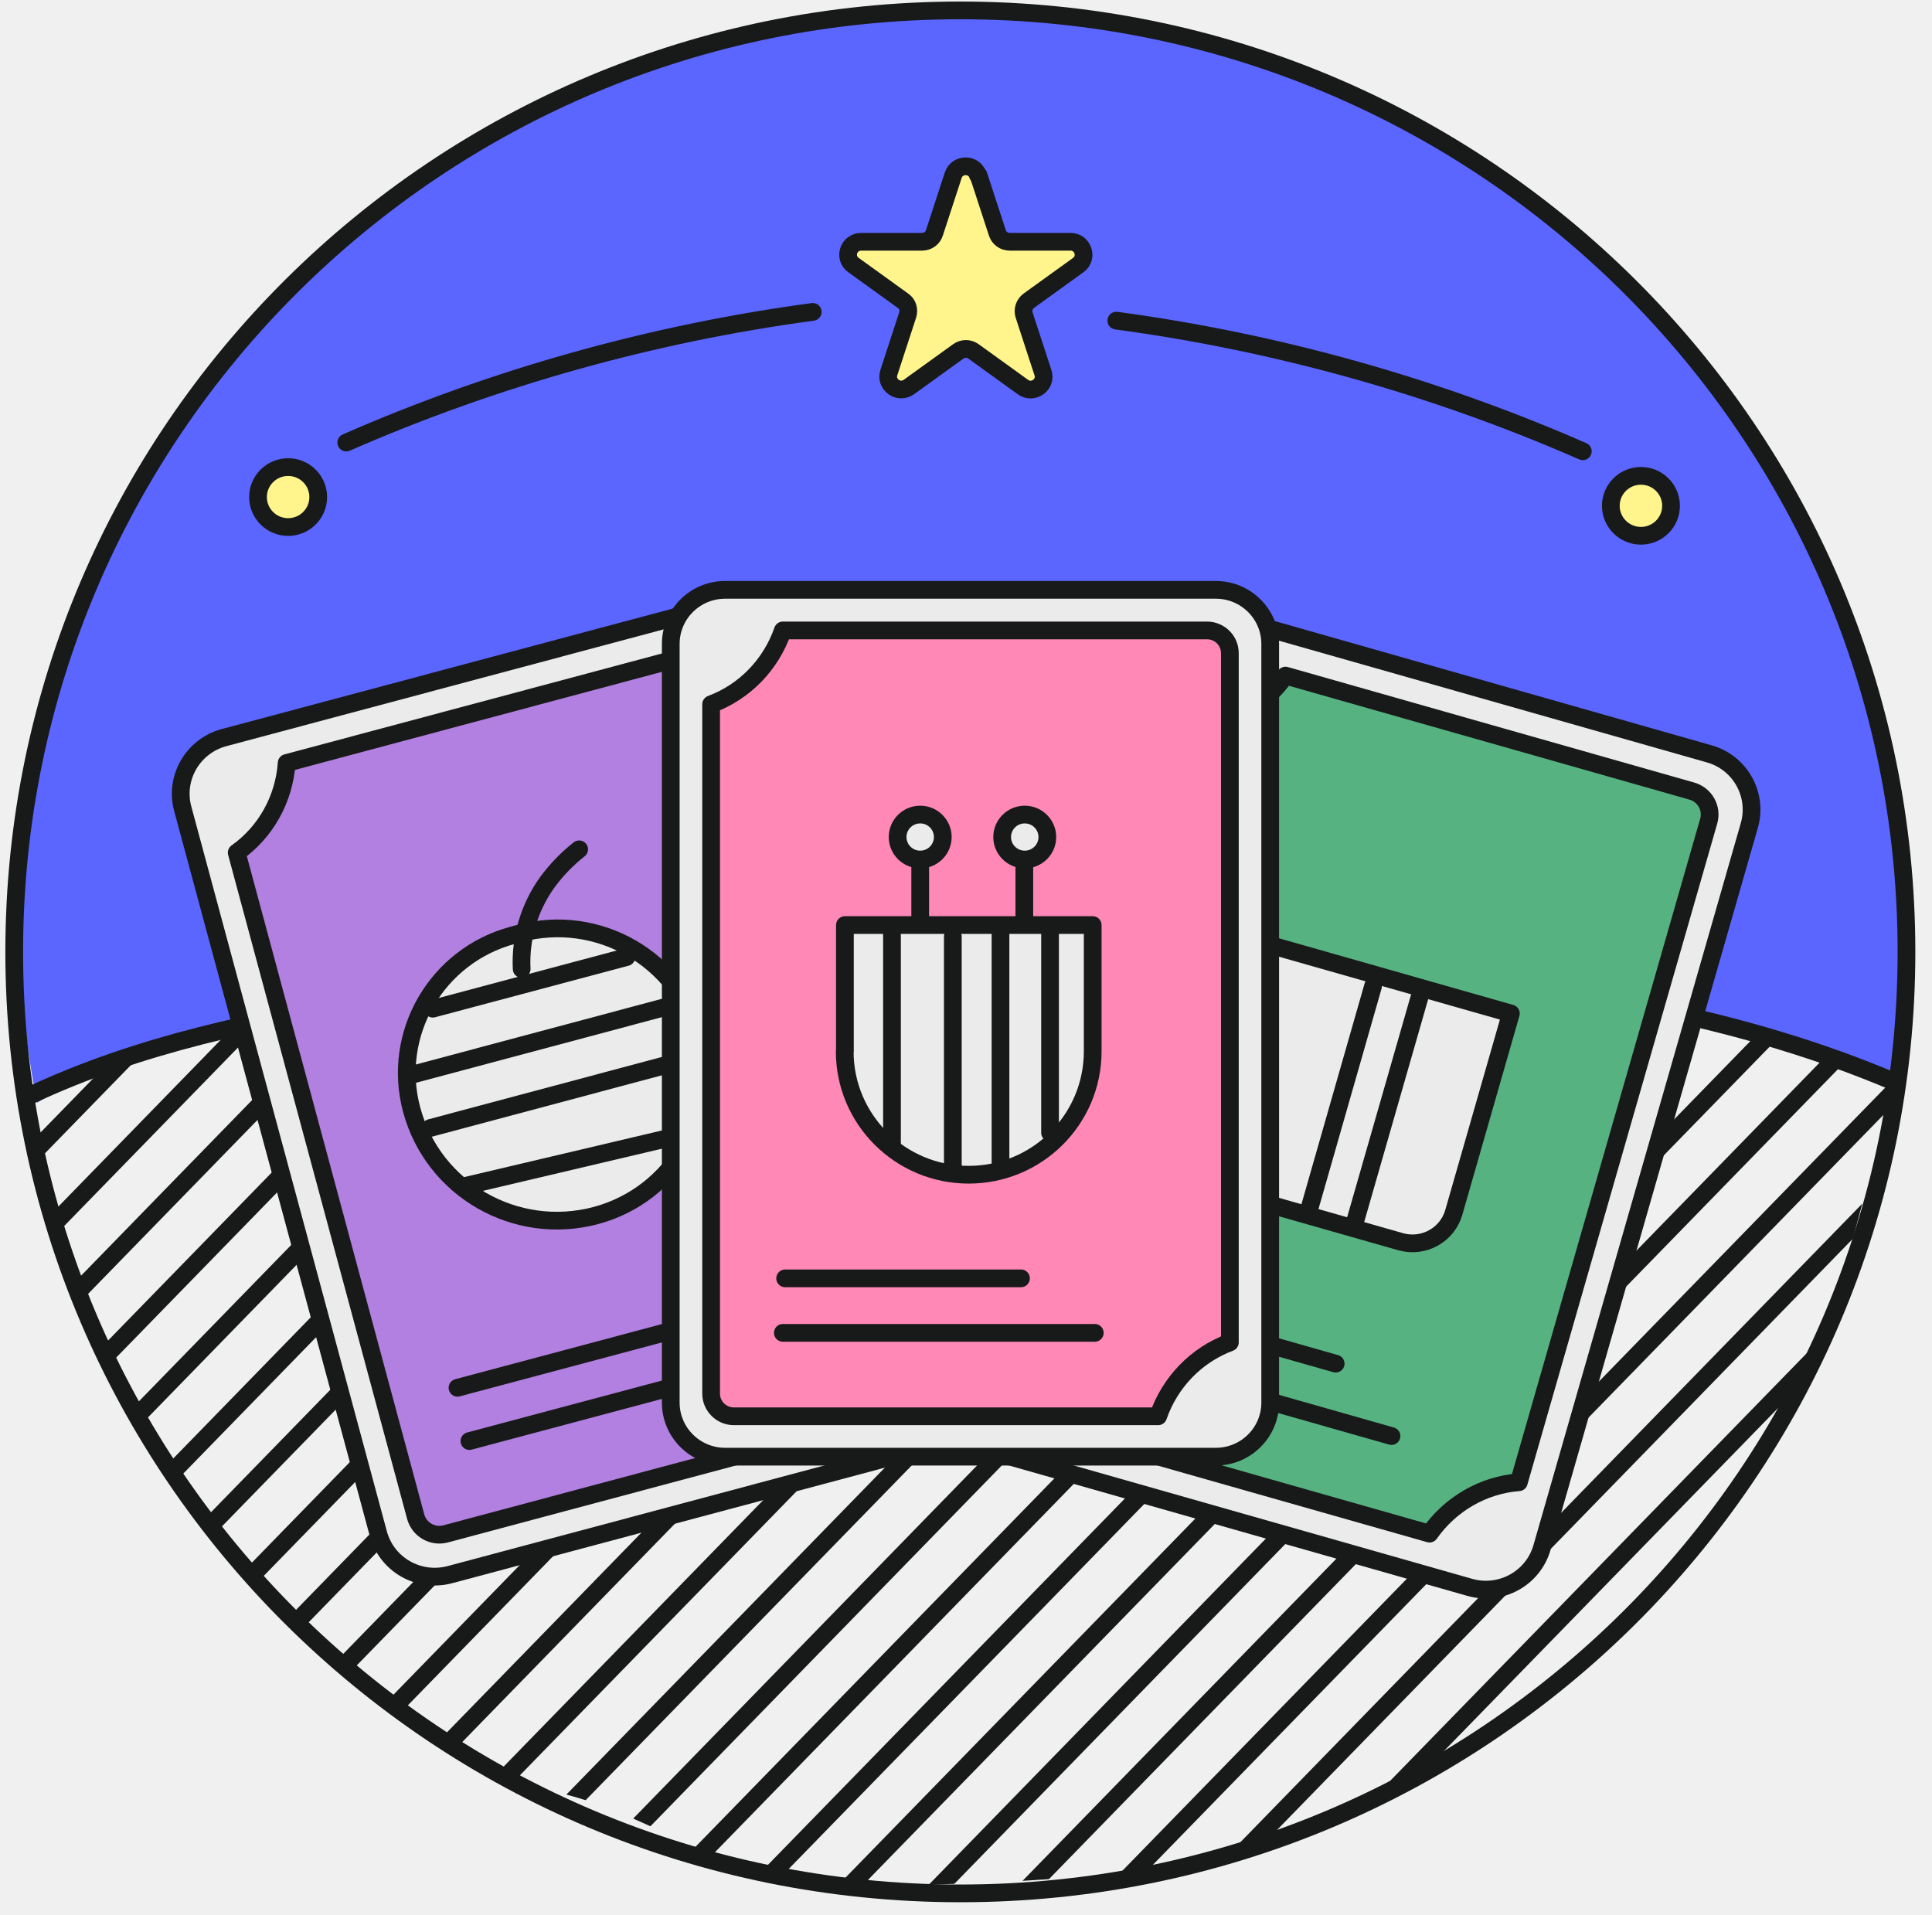
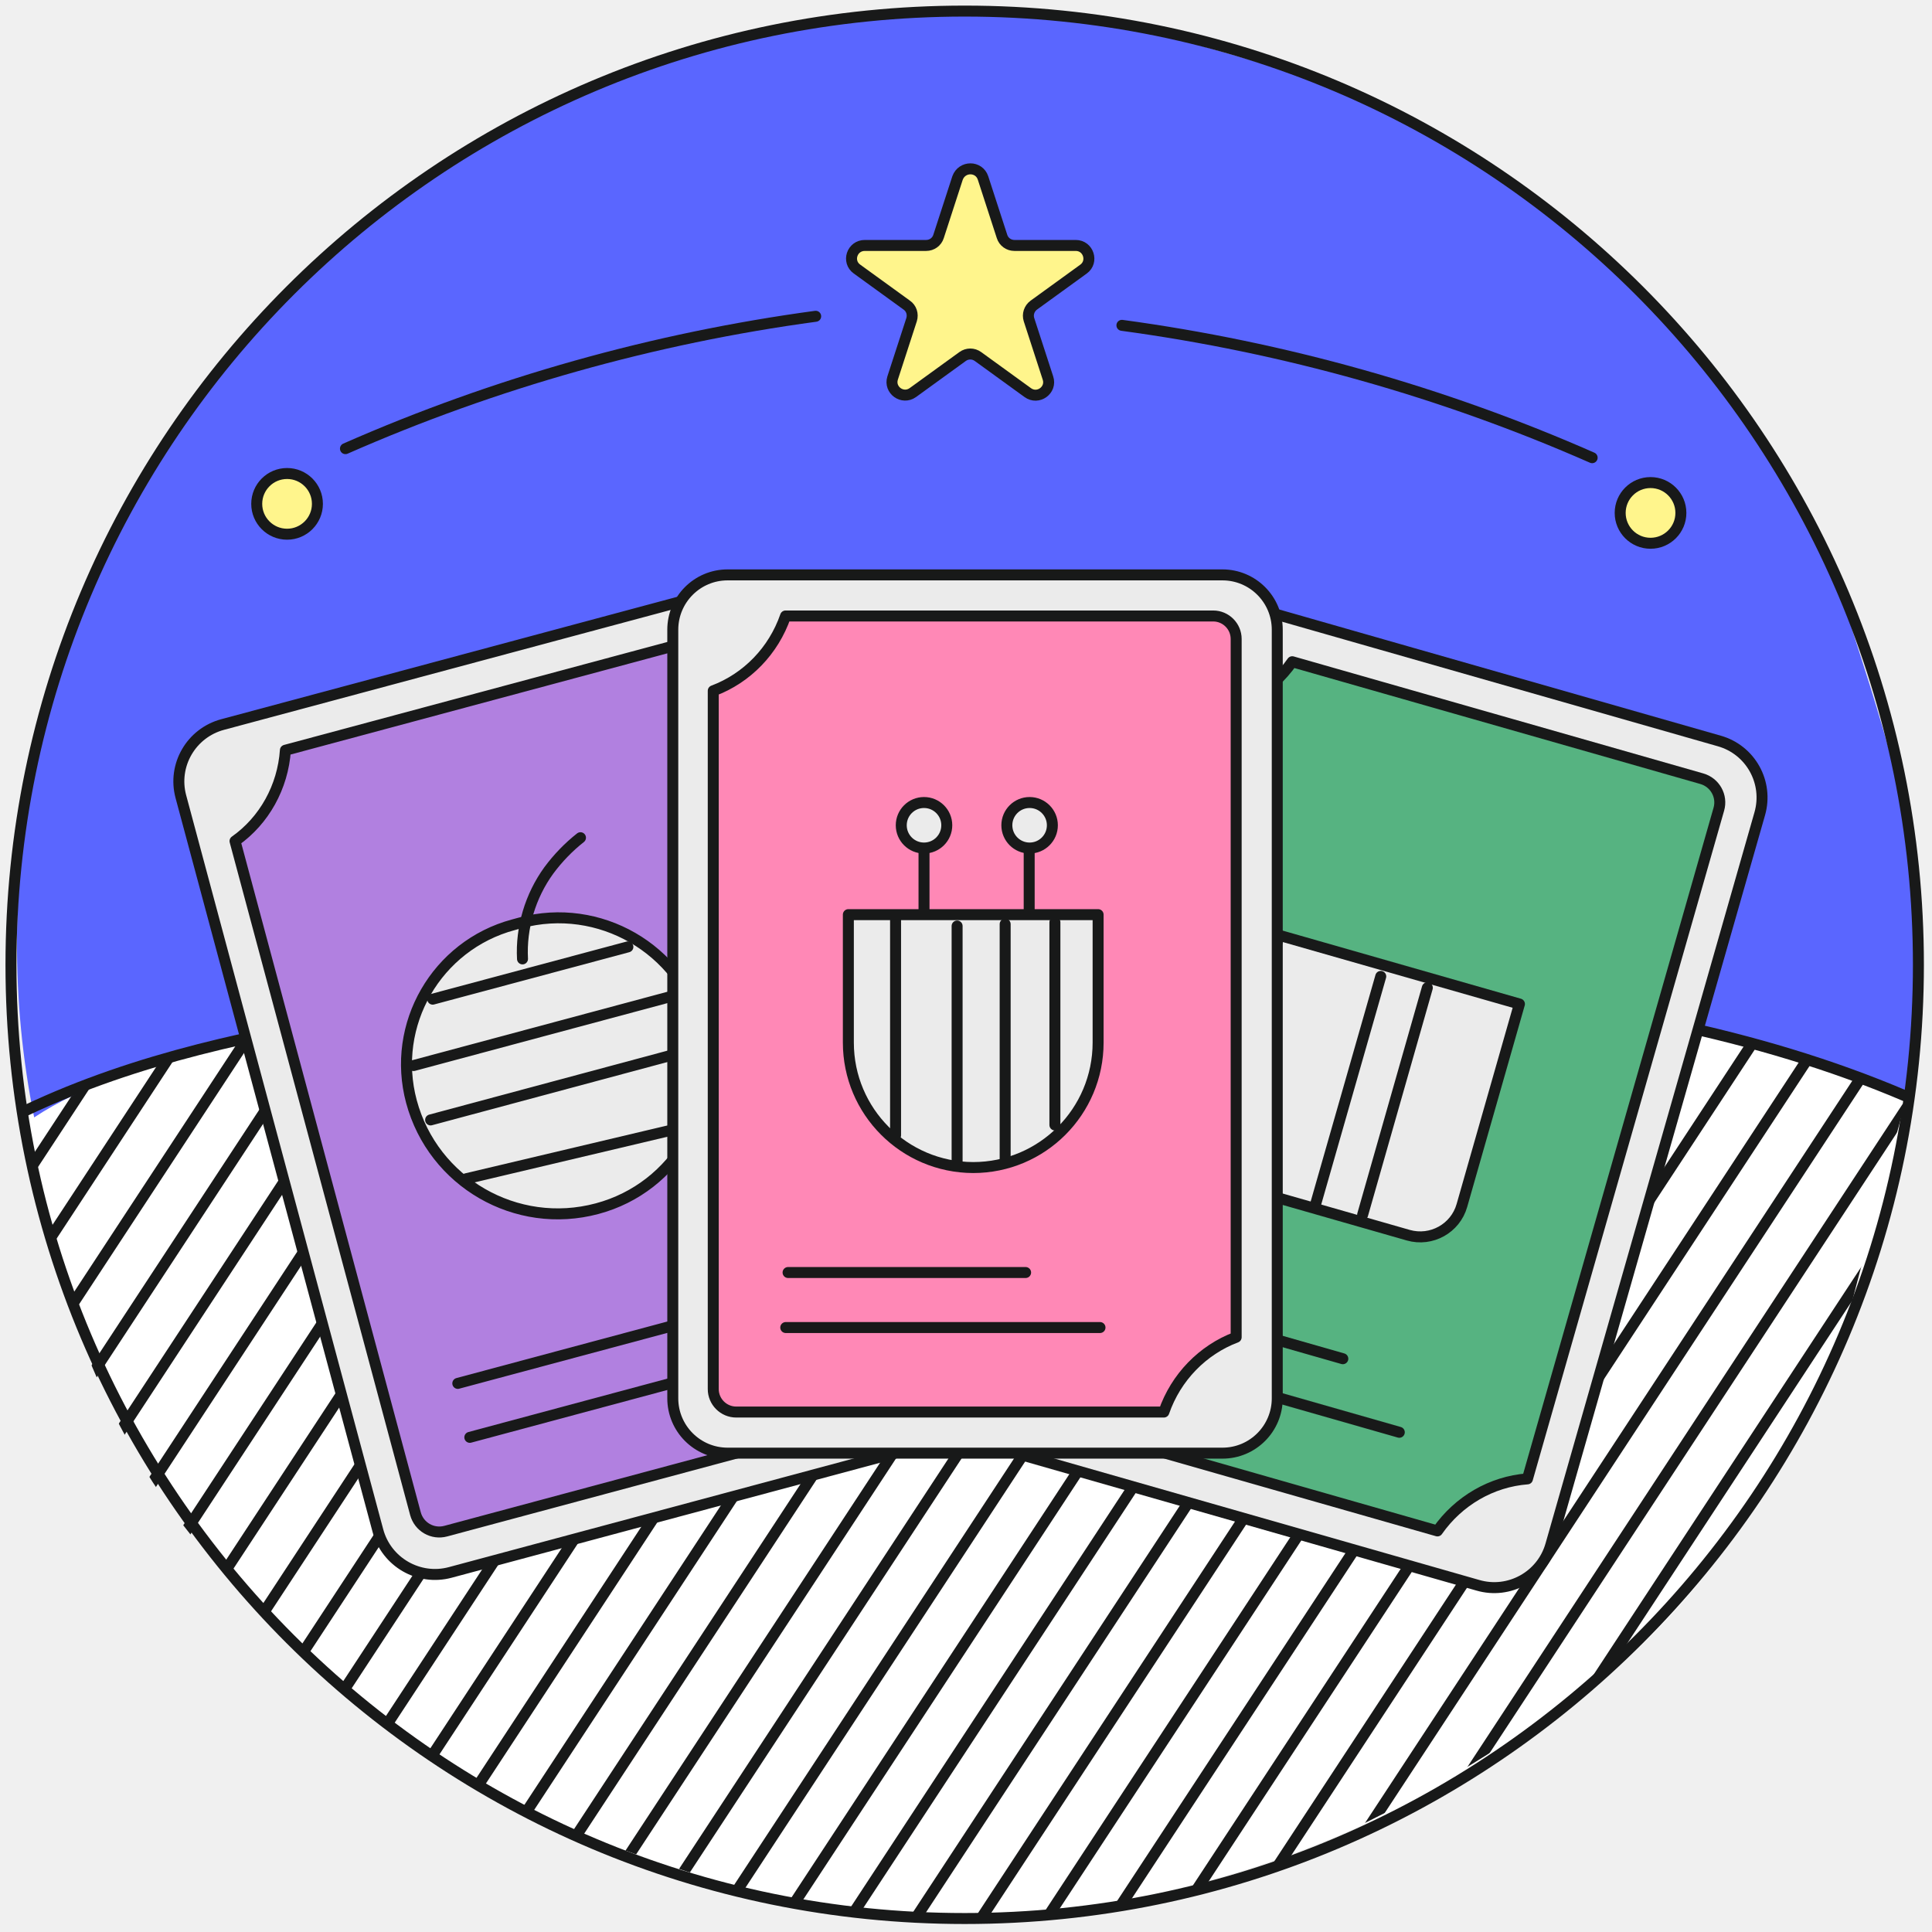
- <svg xmlns="http://www.w3.org/2000/svg" width="109" height="108" viewBox="0 0 109 108" fill="none">
-   <mask id="mask0_3_202" style="mask-type:luminance" maskUnits="userSpaceOnUse" x="1" y="55" width="106" height="52">
-     <path d="M1.84 63.928C3.468 73.331 8.116 83.872 15.347 90.141C16.904 91.49 19.028 94.237 20.856 95.188C23.416 96.538 28.064 100.47 30.907 101.01C36.368 102.055 40.922 106.023 46.478 106.258C53.013 106.539 60.41 106.058 66.898 105.295C77.727 104.016 84.569 97.371 92.579 91.185C94.277 88.779 97.84 84.788 98.819 82.839C99.456 81.583 101.19 80.034 101.332 78.637C101.45 77.463 102.724 76.805 103.019 75.667C104.257 70.96 105.484 66.252 106.793 61.545C105.166 59.937 102.889 59.174 100.671 58.587C77.88 52.577 53.78 59.045 30.211 58.129C28.028 58.047 25.858 57.895 23.723 57.472C22.413 57.214 21.116 56.838 19.771 56.768C18.084 56.674 16.409 57.061 14.769 57.472C10.227 58.622 5.745 59.984 1.333 61.581C1.498 62.484 1.734 63.365 1.84 63.94V63.928Z" fill="white" />
+ <svg xmlns="http://www.w3.org/2000/svg" width="176" height="176" viewBox="0 0 176 176" fill="none">
+   <path d="M74.225 86.873C46.577 86.105 15.024 96.153 2.224 101.273C2.224 104.153 5.366 135.836 36.785 157.914C72.305 182.875 109.746 177.114 139.506 157.914C163.314 142.554 172.467 113.114 174.067 100.313C173.107 99.673 168.691 97.625 158.706 94.553C146.226 90.713 108.786 87.833 74.225 86.873Z" fill="white" />
+   <mask id="mask0_457_6587" style="mask-type:luminance" maskUnits="userSpaceOnUse" x="1" y="91" width="173" height="84">
+     <path d="M2.69 104.595C5.339 119.974 11.618 135.815 23.368 146.068C25.903 148.276 29.724 153.402 32.681 154.976C36.847 157.185 42.204 162.177 46.428 164.269C52.86 167.418 67.395 172.602 76.342 174.004C87.747 175.79 104.566 174.081 111.901 171.393C128.912 165.172 146.845 154.304 156.196 141.479C159.652 140.595 158.922 138.714 160.516 135.546C161.553 133.491 163.818 131.955 164.049 129.671C164.241 127.751 166.852 125.677 167.351 123.795C169.367 116.096 171.364 108.397 173.495 100.697C170.846 98.067 167.14 96.819 163.53 95.859C126.435 86.028 87.209 96.608 48.847 95.11C45.295 94.976 41.762 94.726 38.287 94.035C36.156 93.593 34.044 92.998 31.855 92.883C29.109 92.729 26.383 93.363 23.714 94.035C16.322 95.916 9.026 98.144 1.845 100.755C2.133 102.214 2.517 103.654 2.69 104.595Z" fill="white" />
  </mask>
-   <g mask="url(#mask0_3_202)">
-     <path d="M154.923 53.951L104.588 105.636" stroke="#181919" stroke-linecap="round" stroke-linejoin="round" />
-     <path d="M149.685 54.115L99.338 105.8" stroke="#181919" stroke-linecap="round" stroke-linejoin="round" />
-     <path d="M144.448 54.279L94.1 105.964" stroke="#181919" stroke-linecap="round" stroke-linejoin="round" />
-     <path d="M139.198 54.444L88.863 106.128" stroke="#181919" stroke-linecap="round" stroke-linejoin="round" />
-     <path d="M133.961 54.608L83.625 106.293" stroke="#181919" stroke-linecap="round" stroke-linejoin="round" />
-     <path d="M128.723 54.772L78.376 106.457" stroke="#181919" stroke-linecap="round" stroke-linejoin="round" />
-     <path d="M123.486 54.937L73.138 106.621" stroke="#181919" stroke-linecap="round" stroke-linejoin="round" />
-     <path d="M118.236 55.101L67.9 106.786" stroke="#181919" stroke-linecap="round" stroke-linejoin="round" />
-     <path d="M112.998 55.265L62.651 106.95" stroke="#181919" stroke-linecap="round" stroke-linejoin="round" />
-     <path d="M107.761 55.43L57.413 107.115" stroke="#181919" stroke-linecap="round" stroke-linejoin="round" />
-     <path d="M102.511 55.594L52.176 107.279" stroke="#181919" stroke-linecap="round" stroke-linejoin="round" />
-     <path d="M97.274 55.77L46.926 107.443" stroke="#181919" stroke-linecap="round" stroke-linejoin="round" />
-     <path d="M92.036 55.934L41.689 107.608" stroke="#181919" stroke-linecap="round" stroke-linejoin="round" />
-     <path d="M86.787 56.099L36.451 107.772" stroke="#181919" stroke-linecap="round" stroke-linejoin="round" />
-     <path d="M81.549 56.263L31.213 107.948" stroke="#181919" stroke-linecap="round" stroke-linejoin="round" />
-     <path d="M76.311 56.427L25.964 108.112" stroke="#181919" stroke-linecap="round" stroke-linejoin="round" />
-     <path d="M71.074 56.592L20.726 108.277" stroke="#181919" stroke-linecap="round" stroke-linejoin="round" />
-     <path d="M65.824 56.756L15.489 108.441" stroke="#181919" stroke-linecap="round" stroke-linejoin="round" />
-     <path d="M60.587 56.92L10.239 108.605" stroke="#181919" stroke-linecap="round" stroke-linejoin="round" />
-     <path d="M55.349 57.085L5.002 108.77" stroke="#181919" stroke-linecap="round" stroke-linejoin="round" />
-     <path d="M50.1 57.249L-0.236 108.934" stroke="#181919" stroke-linecap="round" stroke-linejoin="round" />
-     <path d="M44.862 57.413L-5.485 109.098" stroke="#181919" stroke-linecap="round" stroke-linejoin="round" />
-     <path d="M39.624 57.578L-10.723 109.263" stroke="#181919" stroke-linecap="round" stroke-linejoin="round" />
-     <path d="M34.375 57.742L-15.961 109.427" stroke="#181919" stroke-linecap="round" stroke-linejoin="round" />
-     <path d="M29.137 57.906L-21.198 109.591" stroke="#181919" stroke-linecap="round" stroke-linejoin="round" />
-     <path d="M23.9 58.071L-26.448 109.756" stroke="#181919" stroke-linecap="round" stroke-linejoin="round" />
-     <path d="M18.65 58.235L-31.685 109.92" stroke="#181919" stroke-linecap="round" stroke-linejoin="round" />
-     <path d="M13.412 58.399L-36.923 110.084" stroke="#181919" stroke-linecap="round" stroke-linejoin="round" />
-     <path d="M8.175 58.564L-42.172 110.249" stroke="#181919" stroke-linecap="round" stroke-linejoin="round" />
-     <path d="M2.937 58.74L-47.41 110.413" stroke="#181919" stroke-linecap="round" stroke-linejoin="round" />
+   <g mask="url(#mask0_457_6587)">
+     <path d="M197.323 83.129L138.128 173.294" stroke="#181919" stroke-miterlimit="10" stroke-linecap="round" stroke-linejoin="round" />
+     <path d="M191.159 83.417L131.965 173.581" stroke="#181919" stroke-miterlimit="10" stroke-linecap="round" stroke-linejoin="round" />
+     <path d="M184.996 83.705L125.802 173.87" stroke="#181919" stroke-miterlimit="10" stroke-linecap="round" stroke-linejoin="round" />
+     <path d="M178.833 83.993L119.638 174.157" stroke="#181919" stroke-miterlimit="10" stroke-linecap="round" stroke-linejoin="round" />
+     <path d="M172.669 84.281L113.475 174.445" stroke="#181919" stroke-miterlimit="10" stroke-linecap="round" stroke-linejoin="round" />
+     <path d="M166.506 84.569L107.312 174.734" stroke="#181919" stroke-miterlimit="10" stroke-linecap="round" stroke-linejoin="round" />
+     <path d="M160.343 84.857L101.148 175.022" stroke="#181919" stroke-miterlimit="10" stroke-linecap="round" stroke-linejoin="round" />
+     <path d="M154.18 85.145L94.985 175.31" stroke="#181919" stroke-miterlimit="10" stroke-linecap="round" stroke-linejoin="round" />
+     <path d="M148.017 85.414L88.822 175.598" stroke="#181919" stroke-miterlimit="10" stroke-linecap="round" stroke-linejoin="round" />
+     <path d="M141.853 85.702L82.659 175.886" stroke="#181919" stroke-miterlimit="10" stroke-linecap="round" stroke-linejoin="round" />
+     <path d="M135.69 85.99L76.495 176.174" stroke="#181919" stroke-miterlimit="10" stroke-linecap="round" stroke-linejoin="round" />
+     <path d="M129.527 86.278L70.332 176.462" stroke="#181919" stroke-miterlimit="10" stroke-linecap="round" stroke-linejoin="round" />
+     <path d="M123.363 86.566L64.169 176.75" stroke="#181919" stroke-miterlimit="10" stroke-linecap="round" stroke-linejoin="round" />
+     <path d="M117.2 86.854L58.005 177.038" stroke="#181919" stroke-miterlimit="10" stroke-linecap="round" stroke-linejoin="round" />
+     <path d="M111.037 87.142L51.842 177.325" stroke="#181919" stroke-miterlimit="10" stroke-linecap="round" stroke-linejoin="round" />
+     <path d="M104.874 87.43L45.679 177.614" stroke="#181919" stroke-miterlimit="10" stroke-linecap="round" stroke-linejoin="round" />
+     <path d="M98.71 87.718L39.516 177.901" stroke="#181919" stroke-miterlimit="10" stroke-linecap="round" stroke-linejoin="round" />
+     <path d="M92.546 88.006L33.352 178.19" stroke="#181919" stroke-miterlimit="10" stroke-linecap="round" stroke-linejoin="round" />
+     <path d="M86.383 88.294L27.189 178.478" stroke="#181919" stroke-miterlimit="10" stroke-linecap="round" stroke-linejoin="round" />
+     <path d="M80.22 88.582L21.026 178.766" stroke="#181919" stroke-miterlimit="10" stroke-linecap="round" stroke-linejoin="round" />
+     <path d="M74.057 88.87L14.863 179.054" stroke="#181919" stroke-miterlimit="10" stroke-linecap="round" stroke-linejoin="round" />
+     <path d="M67.894 89.158L8.699 179.342" stroke="#181919" stroke-miterlimit="10" stroke-linecap="round" stroke-linejoin="round" />
+     <path d="M61.73 89.446L2.536 179.63" stroke="#181919" stroke-miterlimit="10" stroke-linecap="round" stroke-linejoin="round" />
+     <path d="M55.567 89.734L-3.627 179.917" stroke="#181919" stroke-miterlimit="10" stroke-linecap="round" stroke-linejoin="round" />
+     <path d="M49.404 90.022L-9.791 180.205" stroke="#181919" stroke-miterlimit="10" stroke-linecap="round" stroke-linejoin="round" />
+     <path d="M43.241 90.31L-15.954 180.494" stroke="#181919" stroke-miterlimit="10" stroke-linecap="round" stroke-linejoin="round" />
+     <path d="M37.077 90.598L-22.117 180.782" stroke="#181919" stroke-miterlimit="10" stroke-linecap="round" stroke-linejoin="round" />
+     <path d="M30.914 90.886L-28.28 181.07" stroke="#181919" stroke-miterlimit="10" stroke-linecap="round" stroke-linejoin="round" />
+     <path d="M24.751 91.174L-34.444 181.358" stroke="#181919" stroke-miterlimit="10" stroke-linecap="round" stroke-linejoin="round" />
+     <path d="M18.588 91.462L-40.607 181.646" stroke="#181919" stroke-miterlimit="10" stroke-linecap="round" stroke-linejoin="round" />
+     <path d="M12.424 91.75L-46.77 181.934" stroke="#181919" stroke-miterlimit="10" stroke-linecap="round" stroke-linejoin="round" />
+     <path d="M6.261 92.038L-52.933 182.222" stroke="#181919" stroke-miterlimit="10" stroke-linecap="round" stroke-linejoin="round" />
  </g>
-   <path d="M107.065 60.97C95.091 57.038 83.448 53.317 70.944 52.612C64.999 52.272 59.041 52.706 53.108 53.141C38.999 54.162 24.796 55.207 11.1 58.693C7.963 59.491 4.801 60.442 2.1 62.215C-0.543 49.255 2.324 35.157 9.826 24.064C17.317 12.959 29.361 4.426 42.75 1.902C49.993 0.153 57.649 0.141 64.904 1.866C66.438 2.23 67.948 2.676 69.469 3.111C71.05 3.569 72.643 4.038 74.188 4.602C78.152 6.057 81.844 8.194 85.336 10.565C88.155 12.478 90.88 14.568 93.168 17.08C95.445 19.568 97.25 22.433 99.055 25.285C100.353 27.339 101.65 29.393 102.606 31.624C103.16 32.915 103.597 34.265 104.021 35.603C106.133 42.165 108.28 48.95 107.548 55.794C107.301 58.071 107.289 58.986 107.053 61.135C107.018 60.43 107.018 60.806 107.077 60.959L107.065 60.97Z" fill="#5A66FF" />
-   <path d="M54.181 106.821C83.662 106.821 107.56 83.04 107.56 53.704C107.56 24.368 83.662 0.587 54.181 0.587C24.701 0.587 0.802 24.368 0.802 53.704C0.802 83.04 24.701 106.821 54.181 106.821Z" stroke="#181919" stroke-miterlimit="10" />
-   <path d="M1.675 61.815C7.856 58.904 14.627 57.507 21.387 56.451C40.792 53.399 60.598 52.894 80.133 54.948C89.264 55.911 98.442 57.449 106.888 61.041" stroke="#181919" stroke-linecap="round" stroke-linejoin="round" />
-   <path d="M21.34 86.513L10.31 45.628C9.838 43.879 10.888 42.083 12.646 41.613L38.928 34.594C40.698 34.124 42.503 35.157 42.974 36.918L54.004 77.803C54.476 79.552 53.426 81.348 51.669 81.818L25.386 88.838C23.616 89.307 21.812 88.274 21.34 86.513Z" fill="#EBEBEB" stroke="#181919" stroke-linecap="round" stroke-linejoin="round" />
-   <path d="M50.984 75.326L40.886 37.869C40.686 37.129 39.931 36.695 39.188 36.894L16.173 43.045C16.031 45.088 14.993 46.943 13.354 48.105L23.451 85.563C23.652 86.302 24.407 86.736 25.15 86.537L48.165 80.386C48.306 78.343 49.345 76.477 50.984 75.326Z" fill="#B180E0" stroke="#181919" stroke-linecap="round" stroke-linejoin="round" />
-   <path d="M25.811 78.296L38.657 74.869" stroke="#181919" stroke-linecap="round" stroke-linejoin="round" />
-   <path d="M26.483 81.302L43.482 76.77" stroke="#181919" stroke-linecap="round" stroke-linejoin="round" />
-   <path d="M33.62 68.577C29.09 69.786 24.442 67.11 23.227 62.614C22.071 58.329 24.631 53.916 28.937 52.765L29.326 52.659C33.738 51.486 38.279 54.092 39.471 58.482C40.651 62.872 38.032 67.391 33.62 68.577Z" fill="#EBEBEB" stroke="#181919" stroke-linecap="round" stroke-linejoin="round" />
-   <path d="M26.294 66.898L38.74 63.964" stroke="#181919" stroke-linecap="round" stroke-linejoin="round" />
-   <path d="M24.289 63.635L39.412 59.597" stroke="#181919" stroke-linecap="round" stroke-linejoin="round" />
-   <path d="M23.345 60.606L38.468 56.568" stroke="#181919" stroke-linecap="round" stroke-linejoin="round" />
-   <path d="M24.419 56.909L35.342 53.998" stroke="#181919" stroke-linecap="round" stroke-linejoin="round" />
-   <path d="M29.432 54.667C29.338 52.929 29.869 51.157 30.907 49.736C31.414 49.056 32.004 48.445 32.676 47.917" stroke="#181919" stroke-linecap="round" stroke-linejoin="round" />
-   <path d="M54.488 78.05L66.178 37.34C66.674 35.592 68.514 34.582 70.26 35.087L96.424 42.529C98.182 43.022 99.197 44.842 98.689 46.59L86.999 87.3C86.504 89.049 84.663 90.058 82.917 89.554L56.753 82.111C54.995 81.618 53.981 79.799 54.488 78.05Z" fill="#EBEBEB" stroke="#181919" stroke-linecap="round" stroke-linejoin="round" />
-   <path d="M95.445 44.63L72.525 38.115C71.345 39.794 69.493 40.862 67.488 41.015L56.776 78.308C56.564 79.036 56.989 79.799 57.732 80.01L80.652 86.525C81.832 84.847 83.684 83.778 85.69 83.626L96.401 46.332C96.613 45.604 96.188 44.841 95.445 44.63Z" fill="#56B381" stroke="#181919" stroke-linecap="round" stroke-linejoin="round" />
-   <path d="M68.573 64.574L71.793 53.352L85.241 57.179L82.021 68.401C81.655 69.68 80.31 70.42 79.025 70.056L70.248 67.556C68.962 67.192 68.219 65.853 68.585 64.574H68.573Z" fill="#EBEBEB" stroke="#181919" stroke-linecap="round" stroke-linejoin="round" />
-   <path d="M77.467 55.629L73.846 68.283" stroke="#181919" stroke-linecap="round" stroke-linejoin="round" />
-   <path d="M80.086 56.263L76.453 68.917" stroke="#181919" stroke-linecap="round" stroke-linejoin="round" />
-   <path d="M62.569 73.296L75.356 76.935" stroke="#181919" stroke-linecap="round" stroke-linejoin="round" />
-   <path d="M61.589 76.207L78.505 81.02" stroke="#181919" stroke-linecap="round" stroke-linejoin="round" />
-   <path d="M68.596 33.279H40.91C39.216 33.279 37.843 34.645 37.843 36.331V79.13C37.843 80.815 39.216 82.182 40.91 82.182H68.596C70.29 82.182 71.663 80.815 71.663 79.13V36.331C71.663 34.645 70.29 33.279 68.596 33.279Z" fill="#EBEBEB" stroke="#181919" stroke-linecap="round" stroke-linejoin="round" />
-   <path d="M69.387 75.737V36.847C69.387 36.143 68.809 35.568 68.101 35.568H44.166C43.493 37.505 42.007 39.031 40.12 39.735V78.625C40.12 79.329 40.698 79.905 41.406 79.905H65.341C66.013 77.968 67.499 76.442 69.387 75.737Z" fill="#FF88B6" stroke="#181919" stroke-linecap="round" stroke-linejoin="round" />
-   <path d="M47.669 59.315V52.19H61.648V59.315C61.648 63.154 58.522 66.276 54.653 66.276C50.795 66.276 47.658 63.165 47.658 59.315H47.669Z" fill="#EBEBEB" stroke="#181919" stroke-linecap="round" stroke-linejoin="round" />
-   <path d="M50.324 52.401V64.492" stroke="#181919" stroke-linecap="round" stroke-linejoin="round" />
-   <path d="M53.757 52.835V65.983" stroke="#181919" stroke-linecap="round" stroke-linejoin="round" />
-   <path d="M56.446 52.73V65.877" stroke="#181919" stroke-linecap="round" stroke-linejoin="round" />
-   <path d="M59.242 52.624V63.905" stroke="#181919" stroke-linecap="round" stroke-linejoin="round" />
-   <path d="M51.916 48.516V51.92" stroke="#181919" stroke-linecap="round" stroke-linejoin="round" />
-   <path d="M57.791 48.516V51.92" stroke="#181919" stroke-linecap="round" stroke-linejoin="round" />
-   <path d="M51.916 48.492C52.62 48.492 53.19 47.925 53.19 47.224C53.19 46.524 52.62 45.956 51.916 45.956C51.213 45.956 50.642 46.524 50.642 47.224C50.642 47.925 51.213 48.492 51.916 48.492Z" fill="#EBEBEB" stroke="#181919" stroke-linecap="round" stroke-linejoin="round" />
-   <path d="M57.814 48.492C58.518 48.492 59.089 47.925 59.089 47.224C59.089 46.524 58.518 45.956 57.814 45.956C57.111 45.956 56.54 46.524 56.54 47.224C56.54 47.925 57.111 48.492 57.814 48.492Z" fill="#EBEBEB" stroke="#181919" stroke-linecap="round" stroke-linejoin="round" />
-   <path d="M44.296 72.122H57.602" stroke="#181919" stroke-linecap="round" stroke-linejoin="round" />
-   <path d="M44.166 75.197H61.766" stroke="#181919" stroke-linecap="round" stroke-linejoin="round" />
-   <path d="M55.207 9.884L56.269 13.136C56.364 13.441 56.647 13.64 56.965 13.64H60.398C61.106 13.64 61.401 14.544 60.834 14.955L58.05 16.962C57.791 17.15 57.685 17.479 57.779 17.772L58.841 21.024C59.065 21.693 58.286 22.256 57.708 21.834L54.924 19.826C54.665 19.639 54.323 19.639 54.063 19.826L51.279 21.834C50.701 22.245 49.934 21.693 50.147 21.024L51.208 17.772C51.303 17.467 51.208 17.138 50.937 16.962L48.153 14.955C47.575 14.544 47.87 13.64 48.59 13.64H52.022C52.341 13.64 52.624 13.441 52.718 13.136L53.78 9.884C54.004 9.215 54.96 9.215 55.172 9.884H55.207Z" fill="#FFF58C" stroke="#181919" stroke-linecap="round" stroke-linejoin="round" />
-   <path d="M19.535 24.968C27.899 21.306 36.793 18.817 45.853 17.596" stroke="#181919" stroke-linecap="round" stroke-linejoin="round" />
-   <path d="M16.256 29.734C17.194 29.734 17.954 28.977 17.954 28.044C17.954 27.11 17.194 26.353 16.256 26.353C15.317 26.353 14.557 27.11 14.557 28.044C14.557 28.977 15.317 29.734 16.256 29.734Z" fill="#FFF58C" stroke="#181919" stroke-linecap="round" stroke-linejoin="round" />
-   <path d="M89.299 25.461C80.936 21.799 72.041 19.31 62.981 18.089" stroke="#181919" stroke-linecap="round" stroke-linejoin="round" />
-   <path d="M92.579 30.227C93.517 30.227 94.277 29.47 94.277 28.536C94.277 27.603 93.517 26.846 92.579 26.846C91.641 26.846 90.88 27.603 90.88 28.536C90.88 29.47 91.641 30.227 92.579 30.227Z" fill="#FFF58C" stroke="#181919" stroke-linecap="round" stroke-linejoin="round" />
+   <path d="M173.956 99.757C154.468 93.325 135.517 87.238 115.165 86.086C105.488 85.529 95.792 86.24 86.134 86.95C63.17 88.621 40.053 90.329 17.762 96.032C12.655 97.337 7.509 98.893 3.112 101.792C-1.189 80.595 3.477 57.535 15.688 39.391C27.9 21.247 47.503 7.288 69.295 3.16C81.084 0.299 93.545 0.28 105.353 3.103C107.849 3.698 110.307 4.427 112.784 5.138C115.357 5.887 117.949 6.655 120.464 7.576C126.915 9.957 132.925 13.451 138.608 17.33C143.197 20.46 147.632 23.877 151.357 27.986C155.063 32.056 158.001 36.741 160.938 41.407C163.05 44.767 165.162 48.127 166.717 51.775C167.62 53.887 168.33 56.095 169.021 58.284C172.458 69.017 175.953 80.115 174.762 91.308C174.359 95.033 174.34 96.531 173.956 100.045C173.841 98.893 173.86 99.507 173.956 99.757Z" fill="#5A66FF" />
+   <path d="M87.881 174.772C135.864 174.772 174.762 135.874 174.762 87.891C174.762 39.908 135.864 1.01 87.881 1.01C39.898 1.01 1 39.908 1 87.891C1 135.874 39.898 174.772 87.881 174.772Z" stroke="#181919" stroke-miterlimit="10" />
+   <path d="M2.401 101.139C12.462 96.377 23.483 94.093 34.485 92.365C66.069 87.373 98.307 86.547 130.102 89.907C144.963 91.481 159.901 93.997 173.648 99.872" stroke="#181919" stroke-miterlimit="10" stroke-linecap="round" stroke-linejoin="round" />
+   <path d="M34.428 139.444L16.476 72.569C15.708 69.708 17.416 66.771 20.277 66.003L63.056 54.521C65.916 53.753 68.873 55.443 69.641 58.323L87.593 125.197C88.361 128.058 86.653 130.996 83.792 131.764L41.014 143.245C38.153 144.013 35.196 142.305 34.428 139.444Z" fill="#EBEBEB" stroke="#181919" stroke-miterlimit="10" stroke-linecap="round" stroke-linejoin="round" />
+   <path d="M82.659 121.146L66.224 59.878C65.897 58.668 64.668 57.958 63.459 58.284L25.999 68.345C25.769 71.686 24.079 74.739 21.41 76.621L37.846 137.889C38.172 139.098 39.401 139.809 40.61 139.482L78.07 129.421C78.3 126.08 79.99 123.047 82.659 121.146Z" fill="#B180E0" stroke="#181919" stroke-miterlimit="10" stroke-linecap="round" stroke-linejoin="round" />
+   <path d="M41.705 126.023L62.614 120.416" stroke="#181919" stroke-miterlimit="10" stroke-linecap="round" stroke-linejoin="round" />
+   <path d="M42.799 130.938L70.467 123.508" stroke="#181919" stroke-miterlimit="10" stroke-linecap="round" stroke-linejoin="round" />
+   <path d="M54.396 110.106C47.023 112.083 39.458 107.706 37.481 100.352C35.599 93.344 39.766 86.125 46.774 84.243L47.407 84.07C54.588 82.15 61.98 86.413 63.919 93.594C65.859 100.794 61.596 108.186 54.396 110.106Z" fill="#EBEBEB" stroke="#181919" stroke-miterlimit="10" stroke-linecap="round" stroke-linejoin="round" />
+   <path d="M42.473 107.379L62.748 102.579" stroke="#181919" stroke-miterlimit="10" stroke-linecap="round" stroke-linejoin="round" />
+   <path d="M39.228 102.022L63.824 95.418" stroke="#181919" stroke-miterlimit="10" stroke-linecap="round" stroke-linejoin="round" />
+   <path d="M37.673 97.069L62.288 90.464" stroke="#181919" stroke-miterlimit="10" stroke-linecap="round" stroke-linejoin="round" />
+   <path d="M39.42 91.021L57.199 86.259" stroke="#181919" stroke-miterlimit="10" stroke-linecap="round" stroke-linejoin="round" />
+   <path d="M47.599 87.353C47.446 84.512 48.31 81.612 49.999 79.289C50.825 78.176 51.785 77.177 52.88 76.313" stroke="#181919" stroke-miterlimit="10" stroke-linecap="round" stroke-linejoin="round" />
+   <path d="M88.361 125.6L107.389 59.014C108.195 56.153 111.19 54.502 114.032 55.327L156.618 67.5C159.479 68.307 161.13 71.283 160.305 74.144L141.277 140.73C140.471 143.591 137.475 145.242 134.634 144.416L92.048 132.244C89.206 131.418 87.555 128.461 88.361 125.6Z" fill="#EBEBEB" stroke="#181919" stroke-miterlimit="10" stroke-linecap="round" stroke-linejoin="round" />
+   <path d="M155.025 70.937L117.719 60.281C115.798 63.027 112.784 64.774 109.52 65.024L92.086 126.023C91.741 127.213 92.432 128.461 93.641 128.807L130.947 139.463C132.867 136.717 135.882 134.97 139.146 134.721L156.58 73.721C156.925 72.531 156.234 71.283 155.025 70.937Z" fill="#56B381" stroke="#181919" stroke-miterlimit="10" stroke-linecap="round" stroke-linejoin="round" />
+   <path d="M111.286 103.558L116.528 85.203L138.416 91.462L133.175 109.818C132.579 111.911 130.391 113.12 128.298 112.525L114.013 108.435C111.901 107.84 110.691 105.67 111.286 103.558Z" fill="#EBEBEB" stroke="#181919" stroke-miterlimit="10" stroke-linecap="round" stroke-linejoin="round" />
+   <path d="M125.783 88.947L119.869 109.626" stroke="#181919" stroke-miterlimit="10" stroke-linecap="round" stroke-linejoin="round" />
+   <path d="M130.026 89.984L124.131 110.662" stroke="#181919" stroke-miterlimit="10" stroke-linecap="round" stroke-linejoin="round" />
+   <path d="M101.514 117.824L122.327 123.776" stroke="#181919" stroke-miterlimit="10" stroke-linecap="round" stroke-linejoin="round" />
+   <path d="M99.92 122.605L127.472 130.477" stroke="#181919" stroke-miterlimit="10" stroke-linecap="round" stroke-linejoin="round" />
+   <path d="M61.289 127.386V57.363C61.289 54.617 63.516 52.371 66.281 52.371H111.363C114.109 52.371 116.355 54.598 116.355 57.363V127.386C116.355 130.132 114.128 132.378 111.363 132.378H66.281C63.516 132.378 61.289 130.132 61.289 127.386Z" fill="#EBEBEB" stroke="#181919" stroke-miterlimit="10" stroke-linecap="round" stroke-linejoin="round" />
+   <path d="M112.611 121.818V58.207C112.611 57.055 111.67 56.114 110.518 56.114H71.561C70.466 59.282 68.047 61.778 64.975 62.93V126.541C64.975 127.693 65.916 128.634 67.068 128.634H106.025C107.12 125.466 109.558 122.97 112.611 121.818Z" fill="#FF88B6" stroke="#181919" stroke-miterlimit="10" stroke-linecap="round" stroke-linejoin="round" />
+   <path d="M77.283 94.976V83.321H100.035V94.976C100.035 101.254 94.947 106.361 88.649 106.361C82.371 106.342 77.283 101.254 77.283 94.976Z" fill="#EBEBEB" stroke="#181919" stroke-miterlimit="10" stroke-linecap="round" stroke-linejoin="round" />
+   <path d="M81.584 83.667V103.424" stroke="#181919" stroke-miterlimit="10" stroke-linecap="round" stroke-linejoin="round" />
+   <path d="M87.19 84.358V105.882" stroke="#181919" stroke-miterlimit="10" stroke-linecap="round" stroke-linejoin="round" />
+   <path d="M91.567 84.186V105.69" stroke="#181919" stroke-miterlimit="10" stroke-linecap="round" stroke-linejoin="round" />
+   <path d="M96.099 84.012V102.483" stroke="#181919" stroke-miterlimit="10" stroke-linecap="round" stroke-linejoin="round" />
+   <path d="M84.175 77.293V82.861" stroke="#181919" stroke-miterlimit="10" stroke-linecap="round" stroke-linejoin="round" />
+   <path d="M93.756 77.293V82.861" stroke="#181919" stroke-miterlimit="10" stroke-linecap="round" stroke-linejoin="round" />
+   <path d="M84.175 77.254C85.32 77.254 86.249 76.326 86.249 75.18C86.249 74.035 85.32 73.107 84.175 73.107C83.03 73.107 82.102 74.035 82.102 75.18C82.102 76.326 83.03 77.254 84.175 77.254Z" fill="#EBEBEB" stroke="#181919" stroke-miterlimit="10" stroke-linecap="round" stroke-linejoin="round" />
+   <path d="M93.795 77.254C94.94 77.254 95.868 76.326 95.868 75.18C95.868 74.035 94.94 73.107 93.795 73.107C92.65 73.107 91.721 74.035 91.721 75.18C91.721 76.326 92.65 77.254 93.795 77.254Z" fill="#EBEBEB" stroke="#181919" stroke-miterlimit="10" stroke-linecap="round" stroke-linejoin="round" />
+   <path d="M71.791 115.923H93.43" stroke="#181919" stroke-miterlimit="10" stroke-linecap="round" stroke-linejoin="round" />
+   <path d="M71.58 120.935H100.207" stroke="#181919" stroke-miterlimit="10" stroke-linecap="round" stroke-linejoin="round" />
+   <path d="M89.552 16.216L91.28 21.535C91.434 22.034 91.894 22.36 92.413 22.36H98C99.152 22.36 99.632 23.839 98.71 24.511L94.179 27.794C93.757 28.101 93.584 28.639 93.738 29.119L95.466 34.438C95.83 35.532 94.563 36.453 93.622 35.762L89.091 32.479C88.669 32.172 88.112 32.172 87.689 32.479L83.158 35.762C82.217 36.434 80.969 35.532 81.315 34.438L83.043 29.119C83.197 28.62 83.024 28.082 82.601 27.794L78.07 24.511C77.129 23.839 77.609 22.36 78.781 22.36H84.368C84.886 22.36 85.347 22.034 85.501 21.535L87.229 16.216C87.632 15.103 89.187 15.103 89.552 16.216Z" fill="#FFF58C" stroke="#181919" stroke-miterlimit="10" stroke-linecap="round" stroke-linejoin="round" />
+   <path d="M31.47 40.87C45.083 34.879 59.56 30.809 74.306 28.812" stroke="#181919" stroke-miterlimit="10" stroke-linecap="round" stroke-linejoin="round" />
+   <path d="M26.152 48.665C27.678 48.665 28.916 47.427 28.916 45.9C28.916 44.373 27.678 43.135 26.152 43.135C24.625 43.135 23.387 44.373 23.387 45.9C23.387 47.427 24.625 48.665 26.152 48.665Z" fill="#FFF58C" stroke="#181919" stroke-miterlimit="10" stroke-linecap="round" stroke-linejoin="round" />
+   <path d="M145.04 41.695C131.427 35.705 116.95 31.634 102.204 29.637" stroke="#181919" stroke-miterlimit="10" stroke-linecap="round" stroke-linejoin="round" />
+   <path d="M150.359 49.49C151.886 49.49 153.124 48.253 153.124 46.726C153.124 45.199 151.886 43.961 150.359 43.961C148.832 43.961 147.594 45.199 147.594 46.726C147.594 48.253 148.832 49.49 150.359 49.49Z" fill="#FFF58C" stroke="#181919" stroke-miterlimit="10" stroke-linecap="round" stroke-linejoin="round" />
</svg>
